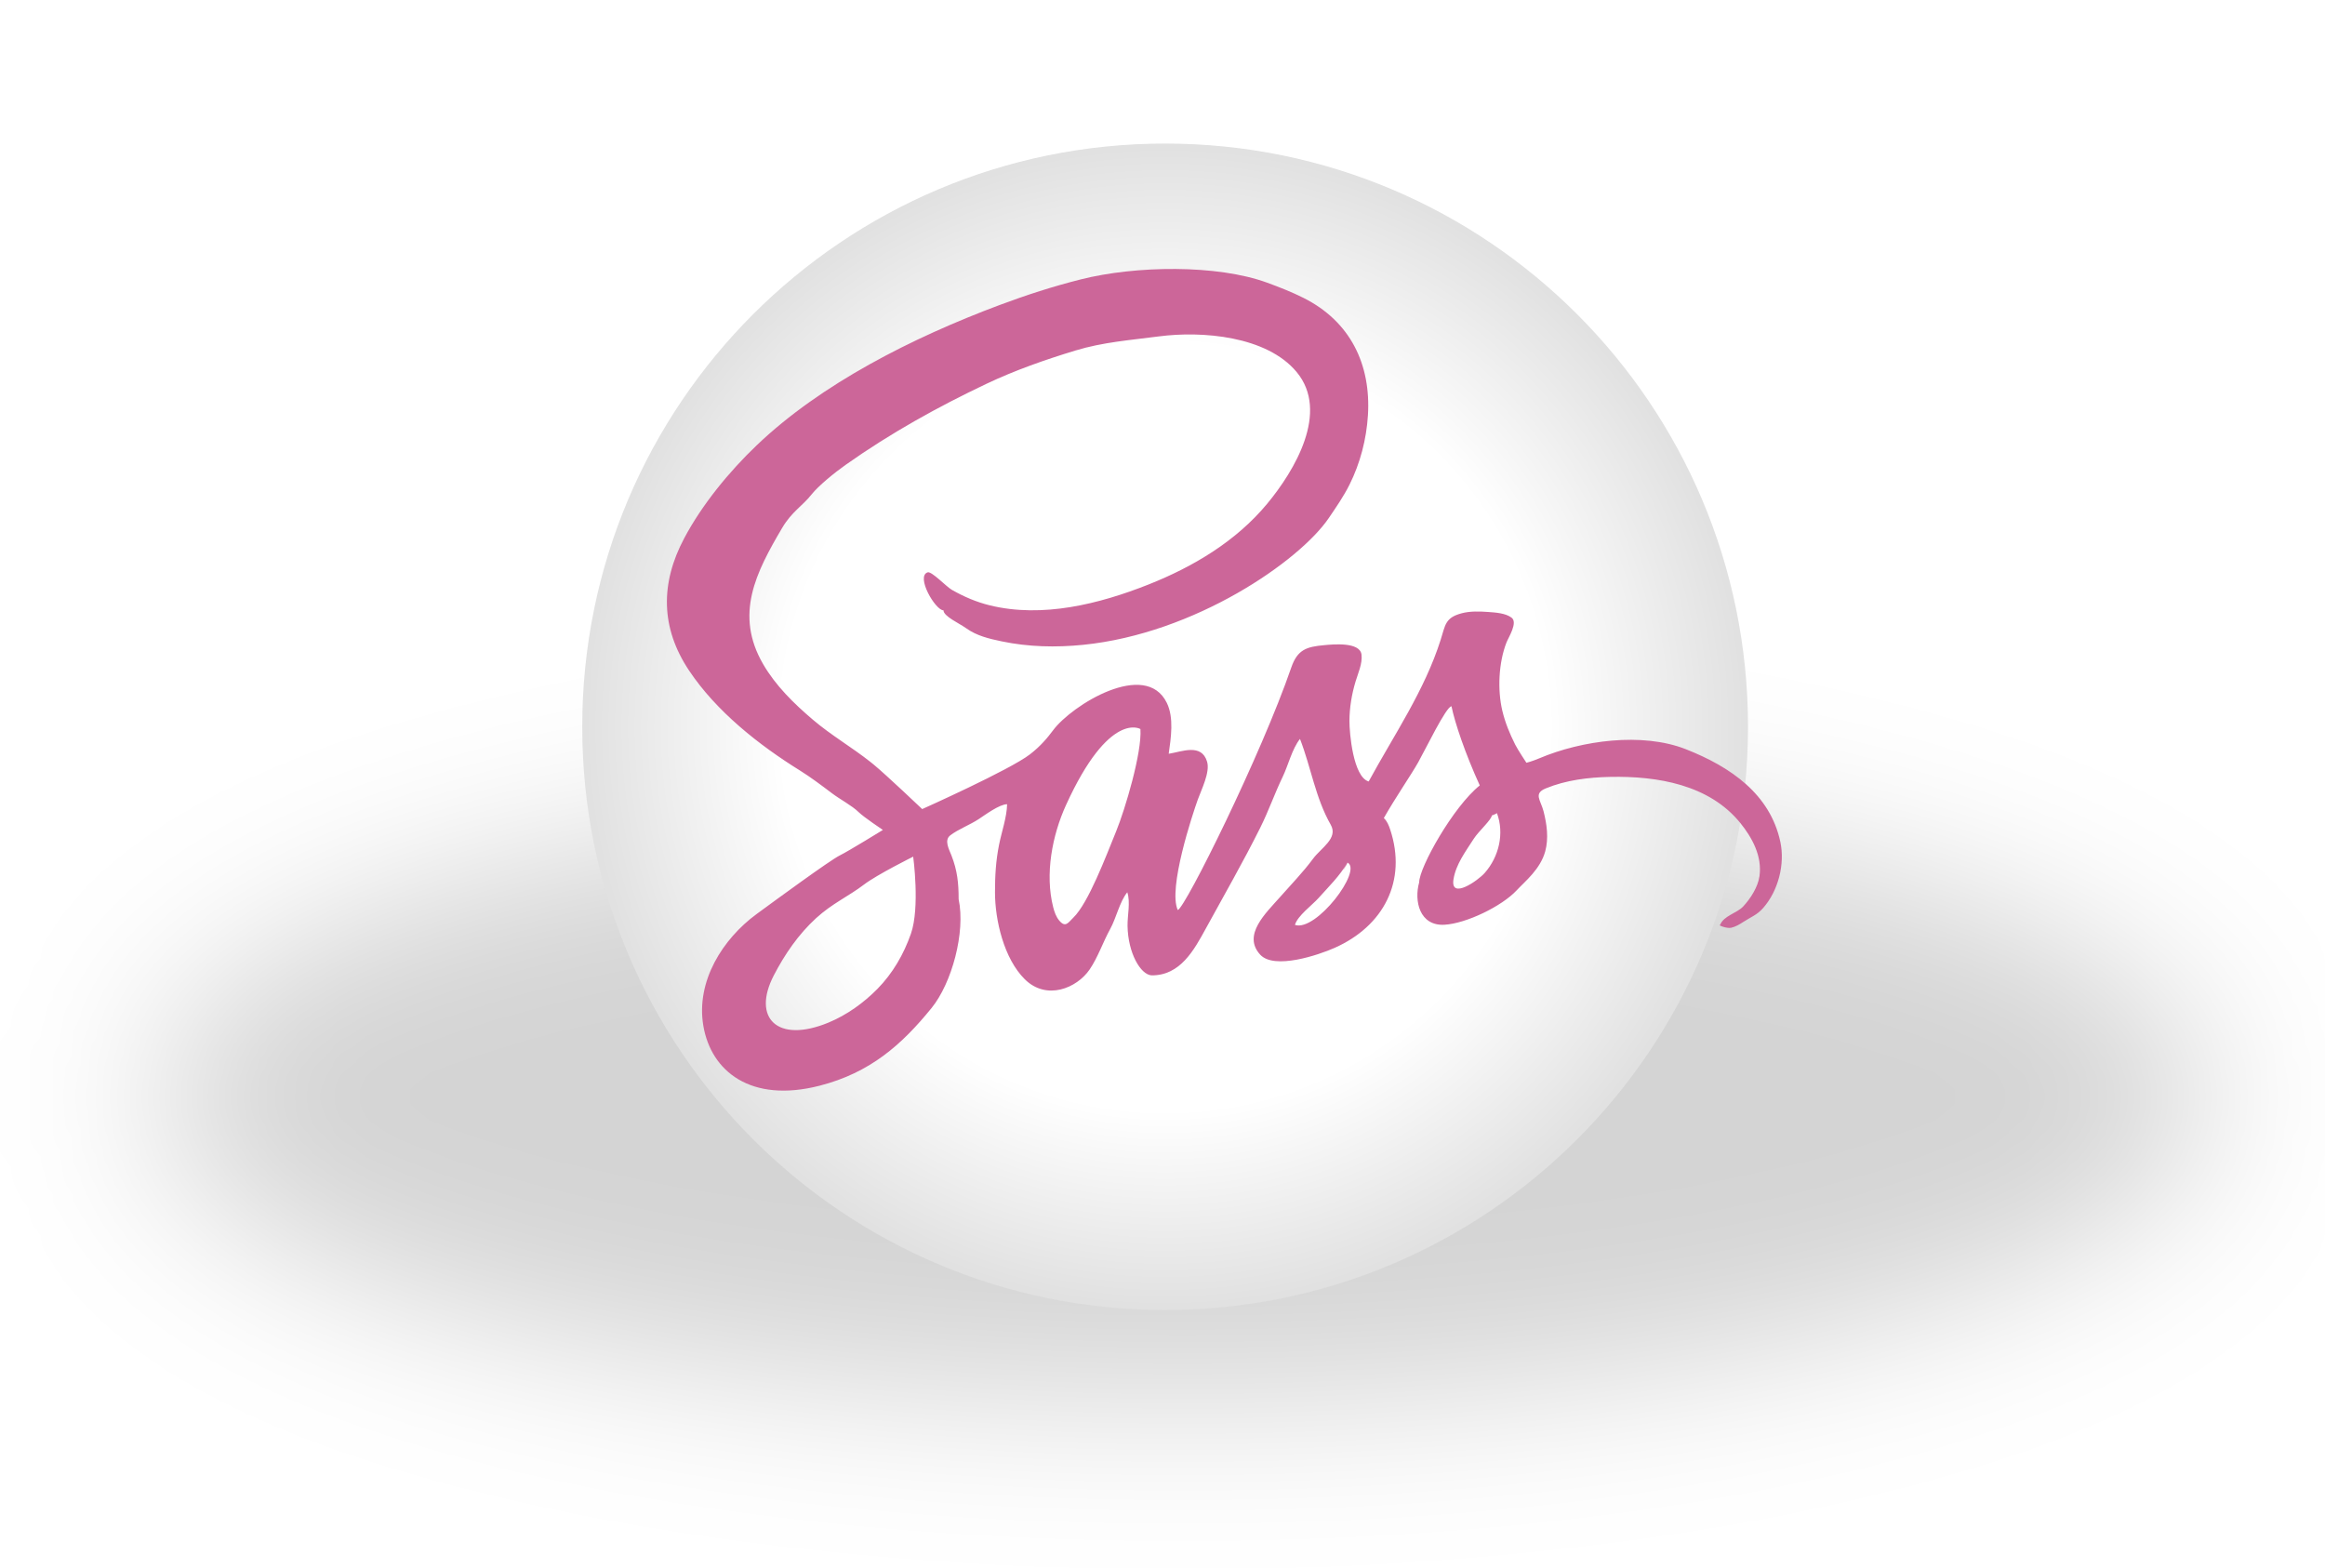
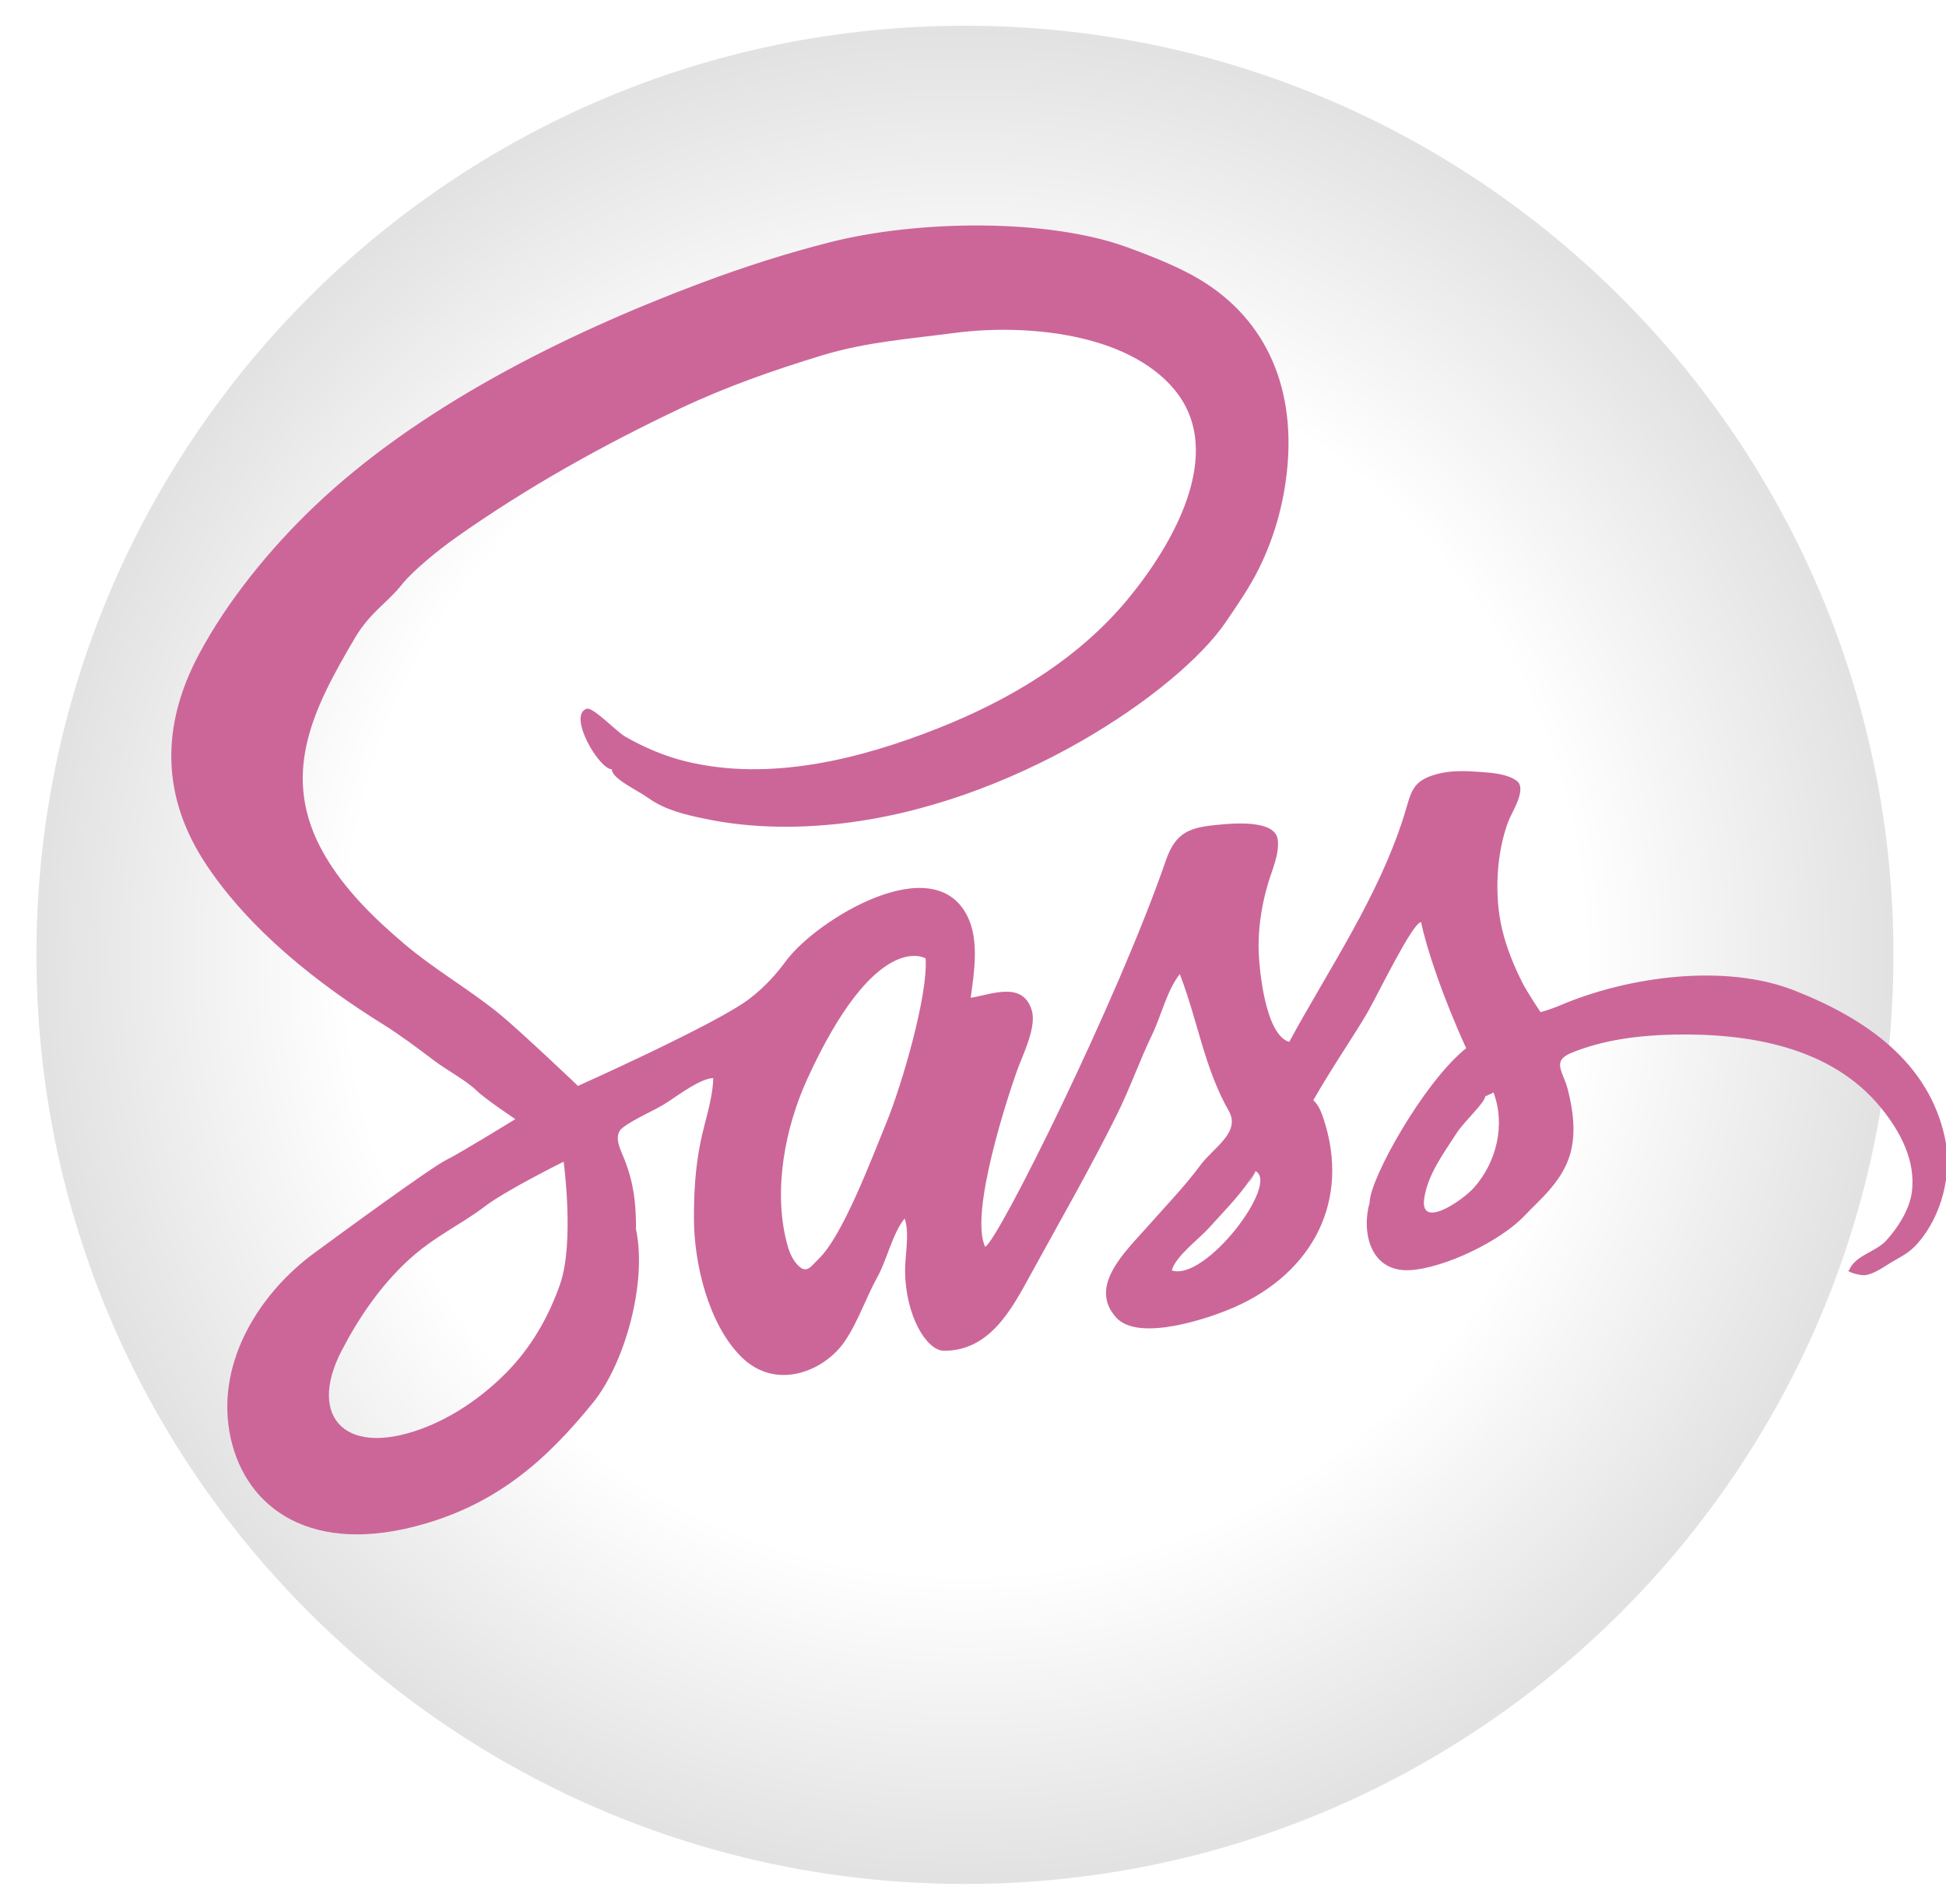
- <svg xmlns="http://www.w3.org/2000/svg" width="1166px" height="786px" viewBox="0 0 1166 786" version="1.1">
+ <svg xmlns="http://www.w3.org/2000/svg" width="46px" height="45px" viewBox="0 0 46 45" version="1.1">
  <defs>
-     <filter x="-50%" y="-50%" width="200%" height="200%" filterUnits="objectBoundingBox" id="filter-1">
-       <feGaussianBlur stdDeviation="41.948" in="SourceGraphic" result="blur" />
-     </filter>
-     <radialGradient cx="50%" cy="50%" fx="50%" fy="50%" r="50%" id="radialGradient-2">
+     <radialGradient cx="50%" cy="50%" fx="50%" fy="50%" r="50%" id="radialGradient-1">
      <stop stop-color="#FFFFFF" offset="0%" />
      <stop stop-color="#FFFFFF" offset="65.428%" />
      <stop stop-color="#E0E0E0" offset="100%" />
    </radialGradient>
  </defs>
  <g id="Page-1" stroke="none" stroke-width="1" fill="none" fill-rule="evenodd">
-     <g id="shadow" transform="translate(77, 398)" filter="url(#filter-1)" fill="#000000" fill-opacity="0.17">
-       <ellipse id="Oval-15" cx="516" cy="152" rx="516" ry="152" />
+     <g id="sass" transform="translate(0.86151, 0.608453)">
+       <ellipse id="Oval-1" fill="url(#radialGradient-1)" cx="21.948" cy="21.962" rx="21.948" ry="21.962" />
+       <path d="M28.814,27.074 C28.449,27.71 28.839,27.087 28.814,27.074 L28.814,27.074 L28.814,27.074 Z M34.252,25.286 C34.252,25.323 34.373,25.265 34.252,25.286 L34.252,25.286 L34.252,25.286 Z M20.76,22.02 C20.721,22.016 20.687,22.012 20.668,22.01 C20.684,22.012 20.714,22.015 20.76,22.02 L20.76,22.02 Z M41.556,22.805 C39.91,22.157 37.628,22.474 36.034,23.149 C35.767,23.263 35.553,23.316 35.553,23.316 C35.553,23.316 35.23,22.829 35.133,22.636 C34.926,22.227 34.75,21.8 34.645,21.354 C34.457,20.563 34.507,19.541 34.801,18.787 C34.879,18.588 35.24,18.035 34.992,17.85 C34.76,17.678 34.387,17.658 34.11,17.637 C33.784,17.613 33.429,17.602 33.111,17.687 C32.491,17.853 32.501,18.126 32.324,18.684 C31.714,20.605 30.57,22.261 29.613,24.02 C29.029,23.848 28.886,22.193 28.889,21.738 C28.891,21.237 28.974,20.737 29.118,20.258 C29.213,19.944 29.383,19.577 29.343,19.243 C29.285,18.754 28.263,18.857 27.945,18.886 C27.284,18.947 26.934,19.045 26.698,19.729 C25.568,23.012 22.717,28.759 22.425,28.862 C22.047,28.054 22.984,25.246 23.179,24.7 C23.311,24.332 23.648,23.673 23.528,23.275 C23.317,22.57 22.57,22.902 22.083,22.977 C22.167,22.382 22.287,21.621 22.011,21.058 C21.21,19.422 18.435,21.144 17.73,22.091 C17.514,22.382 17.256,22.691 16.859,22.997 C16.098,23.586 12.801,25.06 12.801,25.06 C12.801,25.06 11.464,23.788 10.978,23.387 C10.939,23.354 10.899,23.321 10.858,23.289 C10.163,22.737 9.377,22.284 8.68,21.69 C7.965,21.082 7.282,20.413 6.811,19.601 C5.725,17.729 6.542,16.146 7.523,14.48 C7.892,13.855 8.29,13.649 8.636,13.211 C8.885,12.895 9.489,12.4 9.914,12.1 C11.624,10.891 13.407,9.907 15.215,9.048 C16.294,8.536 17.427,8.14 18.57,7.792 C19.616,7.474 20.639,7.402 21.707,7.261 C23.344,7.046 25.771,7.246 26.898,8.599 C28.152,10.104 26.82,12.322 25.788,13.566 C24.622,14.971 23.014,15.933 21.317,16.605 C19.472,17.336 17.334,17.874 15.351,17.389 C14.84,17.264 14.372,17.062 13.918,16.804 C13.71,16.686 13.155,16.095 13.006,16.145 C12.55,16.298 13.297,17.576 13.602,17.576 C13.602,17.8 14.198,18.064 14.455,18.249 C14.856,18.537 15.32,18.645 15.798,18.745 C16.8,18.954 17.831,18.978 18.856,18.875 C23.077,18.452 27.015,15.715 28.112,14.098 C28.388,13.692 28.671,13.285 28.89,12.845 C29.296,12.033 29.529,11.133 29.585,10.232 C29.703,8.318 28.926,6.697 27.158,5.811 C26.718,5.59 26.259,5.41 25.797,5.241 C23.91,4.547 20.832,4.593 18.772,5.114 C17.72,5.381 16.735,5.698 15.707,6.082 C12.423,7.312 8.994,9.047 6.571,11.359 C5.524,12.358 4.512,13.595 3.839,14.862 C2.937,16.558 2.947,18.234 4.025,19.846 C5.053,21.384 6.648,22.645 8.202,23.61 C8.589,23.85 9.02,24.174 9.397,24.459 C9.714,24.699 10.152,24.924 10.408,25.174 C10.604,25.367 11.32,25.845 11.32,25.845 C11.32,25.845 10.036,26.637 9.697,26.805 C9.324,26.989 7.261,28.501 6.565,29.012 C5.297,29.942 4.275,31.536 4.559,33.216 C4.85,34.938 6.353,36.137 8.934,35.477 C10.836,34.99 12.031,33.934 13.155,32.549 C13.914,31.613 14.439,29.703 14.173,28.452 C14.173,27.844 14.125,27.377 13.903,26.806 C13.813,26.575 13.616,26.231 13.859,26.047 C14.171,25.811 14.594,25.657 14.928,25.437 C15.171,25.277 15.712,24.876 15.998,24.876 C15.989,25.363 15.793,25.913 15.696,26.395 C15.573,27.009 15.542,27.563 15.542,28.192 C15.542,29.245 15.879,30.689 16.664,31.467 C17.481,32.277 18.622,31.806 19.105,31.101 C19.417,30.645 19.61,30.063 19.879,29.577 C20.11,29.159 20.232,28.554 20.523,28.192 C20.648,28.566 20.526,29.066 20.533,29.46 C20.55,30.479 21.022,31.294 21.436,31.321 C22.519,31.331 23.037,30.368 23.482,29.554 C24.173,28.291 24.889,27.047 25.531,25.758 C25.853,25.112 26.068,24.48 26.378,23.837 C26.585,23.407 26.729,22.787 27.027,22.418 C27.446,23.497 27.604,24.631 28.185,25.652 C28.474,26.158 27.817,26.524 27.521,26.925 C27.142,27.438 26.695,27.896 26.274,28.374 C25.742,28.977 24.847,29.798 25.528,30.54 C26.058,31.119 27.729,30.553 28.332,30.285 C30.176,29.465 31.066,27.765 30.422,25.828 C30.372,25.677 30.306,25.508 30.183,25.398 C30.652,24.577 31.202,23.787 31.48,23.295 C31.738,22.837 32.535,21.189 32.731,21.189 C32.859,21.815 33.246,22.963 33.796,24.169 C32.796,24.967 31.514,27.26 31.514,27.819 C31.316,28.517 31.528,29.466 32.466,29.415 C33.284,29.37 34.627,28.718 35.183,28.121 C35.506,27.774 36.076,27.325 36.26,26.652 C36.395,26.161 36.322,25.628 36.198,25.143 C36.088,24.715 35.807,24.475 36.284,24.279 C37.042,23.968 37.887,23.864 38.703,23.847 C40.492,23.811 42.437,24.14 43.607,25.584 C44.051,26.132 44.434,26.829 44.329,27.585 C44.272,27.991 43.993,28.428 43.716,28.725 C43.473,28.985 42.98,29.072 42.847,29.421 C42.733,29.421 43.098,29.567 43.265,29.528 C43.434,29.488 43.579,29.399 43.723,29.307 C44.024,29.113 44.238,29.044 44.465,28.786 C45.039,28.135 45.292,27.132 45.115,26.297 C44.732,24.498 43.244,23.469 41.556,22.805 Z M12.376,29.752 C12.107,30.523 11.694,31.241 11.115,31.83 C10.6,32.354 9.959,32.815 9.273,33.099 C7.338,33.897 6.385,32.918 7.213,31.32 C7.626,30.526 8.138,29.777 8.807,29.165 C9.412,28.612 10.037,28.339 10.61,27.901 C11.099,27.528 12.462,26.851 12.462,26.851 C12.462,26.851 12.722,28.764 12.376,29.752 L12.376,29.752 Z M20.107,25.89 C19.715,26.851 19.059,28.596 18.493,29.146 C18.295,29.338 18.198,29.535 17.964,29.26 C17.842,29.118 17.778,28.931 17.733,28.753 C17.415,27.506 17.698,26.045 18.216,24.908 C19.848,21.328 21.018,22.046 21.018,22.046 C21.08,22.934 20.438,25.078 20.107,25.89 L20.107,25.89 Z M26.837,29.421 C26.931,29.08 27.486,28.676 27.721,28.412 C28.104,27.983 28.526,27.575 28.814,27.074 C29.398,27.36 27.63,29.691 26.837,29.421 L26.837,29.421 Z M33.984,27.462 C33.727,27.754 32.686,28.482 32.806,27.71 C32.894,27.141 33.264,26.655 33.568,26.18 C33.757,25.884 34.252,25.454 34.252,25.286 C34.322,25.277 34.386,25.252 34.442,25.212 C34.727,25.976 34.52,26.852 33.984,27.462 L33.984,27.462 Z" id="Shape-2" fill="#CC6699" />
    </g>
-     <g id="sass" transform="translate(292, 72)">
-       <ellipse id="Oval-1" fill="url(#radialGradient-2)" cx="292.317" cy="292.5" rx="292.317" ry="292.5" />
-       <path d="M383.76,360.586 C378.896,369.054 384.098,360.752 383.76,360.586 L383.76,360.586 L383.76,360.586 Z M456.189,336.774 C456.189,337.27 457.793,336.493 456.189,336.774 L456.189,336.774 L456.189,336.774 Z M276.497,293.269 C275.969,293.217 275.519,293.172 275.262,293.146 C275.482,293.169 275.884,293.209 276.497,293.269 L276.497,293.269 Z M553.458,303.727 C531.547,295.104 501.151,299.315 479.915,308.317 C476.357,309.825 473.509,310.53 473.509,310.53 C473.509,310.53 469.212,304.055 467.914,301.484 C465.161,296.029 462.823,290.347 461.417,284.407 C458.923,273.868 459.582,260.257 463.503,250.217 C464.536,247.57 469.345,240.198 466.04,237.741 C462.955,235.446 457.978,235.173 454.288,234.9 C449.957,234.578 445.226,234.437 440.995,235.569 C432.736,237.78 432.86,241.415 430.503,248.848 C422.388,274.422 407.151,296.482 394.398,319.908 C386.622,317.621 384.718,295.575 384.752,289.512 C384.788,282.844 385.892,276.191 387.814,269.801 C389.071,265.619 391.338,260.743 390.807,256.293 C390.032,249.778 376.417,251.148 372.184,251.535 C363.38,252.342 358.715,253.653 355.579,262.762 C340.527,306.481 302.556,383.027 298.671,384.4 C293.636,373.639 306.107,336.239 308.71,328.968 C310.468,324.06 314.952,315.283 313.358,309.985 C310.546,300.601 300.604,305.016 294.113,306.017 C295.229,298.101 296.826,287.965 293.154,280.464 C282.482,258.667 245.529,281.605 236.138,294.225 C233.261,298.091 229.82,302.212 224.541,306.291 C214.4,314.129 170.486,333.756 170.486,333.756 C170.486,333.756 152.688,316.818 146.216,311.475 C145.688,311.038 145.153,310.605 144.615,310.178 C135.355,302.824 124.884,296.792 115.602,288.882 C106.086,280.777 96.987,271.871 90.709,261.054 C76.243,236.128 87.126,215.037 100.197,192.855 C105.106,184.524 110.412,181.787 115.017,175.954 C118.339,171.747 126.383,165.15 132.034,161.156 C154.816,145.046 178.562,131.946 202.644,120.509 C217.009,113.687 232.1,108.415 247.33,103.783 C261.255,99.548 274.881,98.581 289.109,96.712 C310.905,93.849 343.23,96.511 358.242,114.529 C374.941,134.573 357.204,164.105 343.453,180.674 C327.923,199.389 306.517,212.201 283.912,221.157 C259.343,230.891 230.865,238.052 204.451,231.597 C197.644,229.933 191.412,227.247 185.361,223.806 C182.592,222.23 175.203,214.361 173.215,215.026 C167.15,217.059 177.095,234.081 181.164,234.081 C181.164,237.072 189.092,240.589 192.525,243.055 C197.854,246.883 204.036,248.321 210.405,249.652 C223.748,252.441 237.48,252.756 251.14,251.386 C307.352,245.752 359.805,209.304 374.41,187.77 C378.084,182.351 381.849,176.932 384.774,171.076 C390.174,160.264 393.278,148.272 394.023,136.269 C395.603,110.783 385.257,89.2 361.7,77.388 C355.848,74.454 349.731,72.057 343.581,69.798 C318.452,60.566 277.445,61.175 250.01,68.117 C236.001,71.663 222.88,75.882 209.199,81.006 C165.456,97.386 119.783,120.495 87.513,151.29 C73.576,164.59 60.093,181.068 51.124,197.944 C39.123,220.523 39.244,242.85 53.601,264.32 C67.299,284.804 88.538,301.591 109.241,314.45 C114.389,317.65 120.135,321.965 125.152,325.761 C129.369,328.954 135.209,331.945 138.616,335.285 C141.232,337.849 150.771,344.215 150.771,344.215 C150.771,344.215 133.67,354.768 129.145,357.003 C124.186,359.451 96.711,379.596 87.432,386.399 C70.545,398.78 56.939,420.007 60.719,442.386 C64.593,465.32 84.618,481.294 118.987,472.495 C144.324,466.01 160.229,451.95 175.2,433.501 C185.311,421.043 192.301,395.596 188.761,378.942 C188.761,370.844 188.12,364.615 185.165,357.019 C183.968,353.946 181.351,349.358 184.587,346.909 C188.739,343.767 194.372,341.714 198.817,338.788 C202.054,336.655 209.256,331.317 213.07,331.317 C212.943,337.798 210.335,345.122 209.052,351.539 C207.415,359.714 206.993,367.103 206.993,375.471 C206.997,389.496 211.48,408.736 221.936,419.096 C232.818,429.878 248.012,423.608 254.444,414.215 C258.604,408.141 261.17,400.398 264.752,393.921 C267.829,388.359 269.455,380.297 273.342,375.471 C275.004,380.459 273.379,387.118 273.468,392.357 C273.695,405.935 279.984,416.784 285.498,417.143 C299.917,417.276 306.823,404.458 312.75,393.62 C321.951,376.788 331.487,360.232 340.041,343.055 C344.324,334.454 347.186,326.033 351.316,317.476 C354.076,311.751 355.997,303.489 359.954,298.575 C365.535,312.946 367.644,328.048 375.387,341.645 C379.23,348.391 370.483,353.258 366.538,358.604 C361.497,365.434 355.539,371.528 349.927,377.895 C342.852,385.924 330.932,396.869 339.989,406.754 C347.052,414.463 369.31,406.916 377.334,403.35 C401.902,392.431 413.749,369.791 405.179,343.995 C404.511,341.984 403.63,339.731 401.993,338.262 C408.233,327.323 415.57,316.805 419.261,310.254 C422.698,304.155 433.315,282.203 435.928,282.203 C437.638,290.542 442.791,305.839 450.11,321.891 C436.796,332.521 419.72,363.068 419.72,370.51 C417.084,379.805 419.911,392.45 432.399,391.761 C443.292,391.16 461.181,382.483 468.589,374.527 C472.888,369.909 480.475,363.926 482.934,354.969 C484.731,348.426 483.76,341.334 482.1,334.867 C480.637,329.174 476.894,325.975 483.243,323.364 C493.342,319.212 504.598,317.832 515.471,317.61 C539.298,317.126 565.202,321.511 580.786,340.74 C586.688,348.034 591.801,357.321 590.391,367.385 C589.632,372.797 585.926,378.621 582.231,382.579 C578.999,386.043 572.424,387.202 570.657,391.838 C569.135,391.838 574.002,393.787 576.223,393.267 C578.474,392.742 580.413,391.547 582.321,390.319 C586.335,387.736 589.184,386.821 592.204,383.393 C599.853,374.716 603.222,361.354 600.859,350.243 C595.764,326.276 575.942,312.574 553.458,303.727 Z M164.834,396.259 C161.244,406.525 155.744,416.083 148.036,423.929 C141.174,430.913 132.645,437.048 123.499,440.825 C97.732,451.463 85.035,438.423 96.073,417.142 C101.573,406.559 108.383,396.59 117.3,388.433 C125.354,381.065 133.672,377.436 141.307,371.602 C147.819,366.627 165.971,357.609 165.971,357.609 C165.971,357.609 169.44,383.088 164.834,396.259 L164.834,396.259 Z M267.79,344.815 C262.57,357.61 253.84,380.861 246.297,388.184 C243.667,390.737 242.366,393.36 239.254,389.704 C237.635,387.804 236.782,385.317 236.179,382.953 C231.946,366.335 235.705,346.881 242.61,331.738 C264.343,284.059 279.929,293.614 279.929,293.614 C280.757,305.444 272.202,334.002 267.79,344.815 L267.79,344.815 Z M357.423,391.841 C358.676,387.3 366.079,381.92 369.208,378.411 C374.309,372.69 379.927,367.261 383.76,360.588 C391.544,364.399 367.997,395.446 357.423,391.841 L357.423,391.841 Z M452.622,365.749 C449.199,369.648 435.33,379.343 436.925,369.053 C438.1,361.471 443.021,355.011 447.072,348.681 C449.595,344.737 456.189,339.015 456.189,336.775 C457.124,336.657 457.967,336.324 458.722,335.782 C462.507,345.955 459.751,357.631 452.622,365.749 L452.622,365.749 Z" id="Shape-2" fill="#CC6699" />
-     </g>
-     <g id="SLICES" transform="translate(-2543, -1228)" />
  </g>
</svg>
